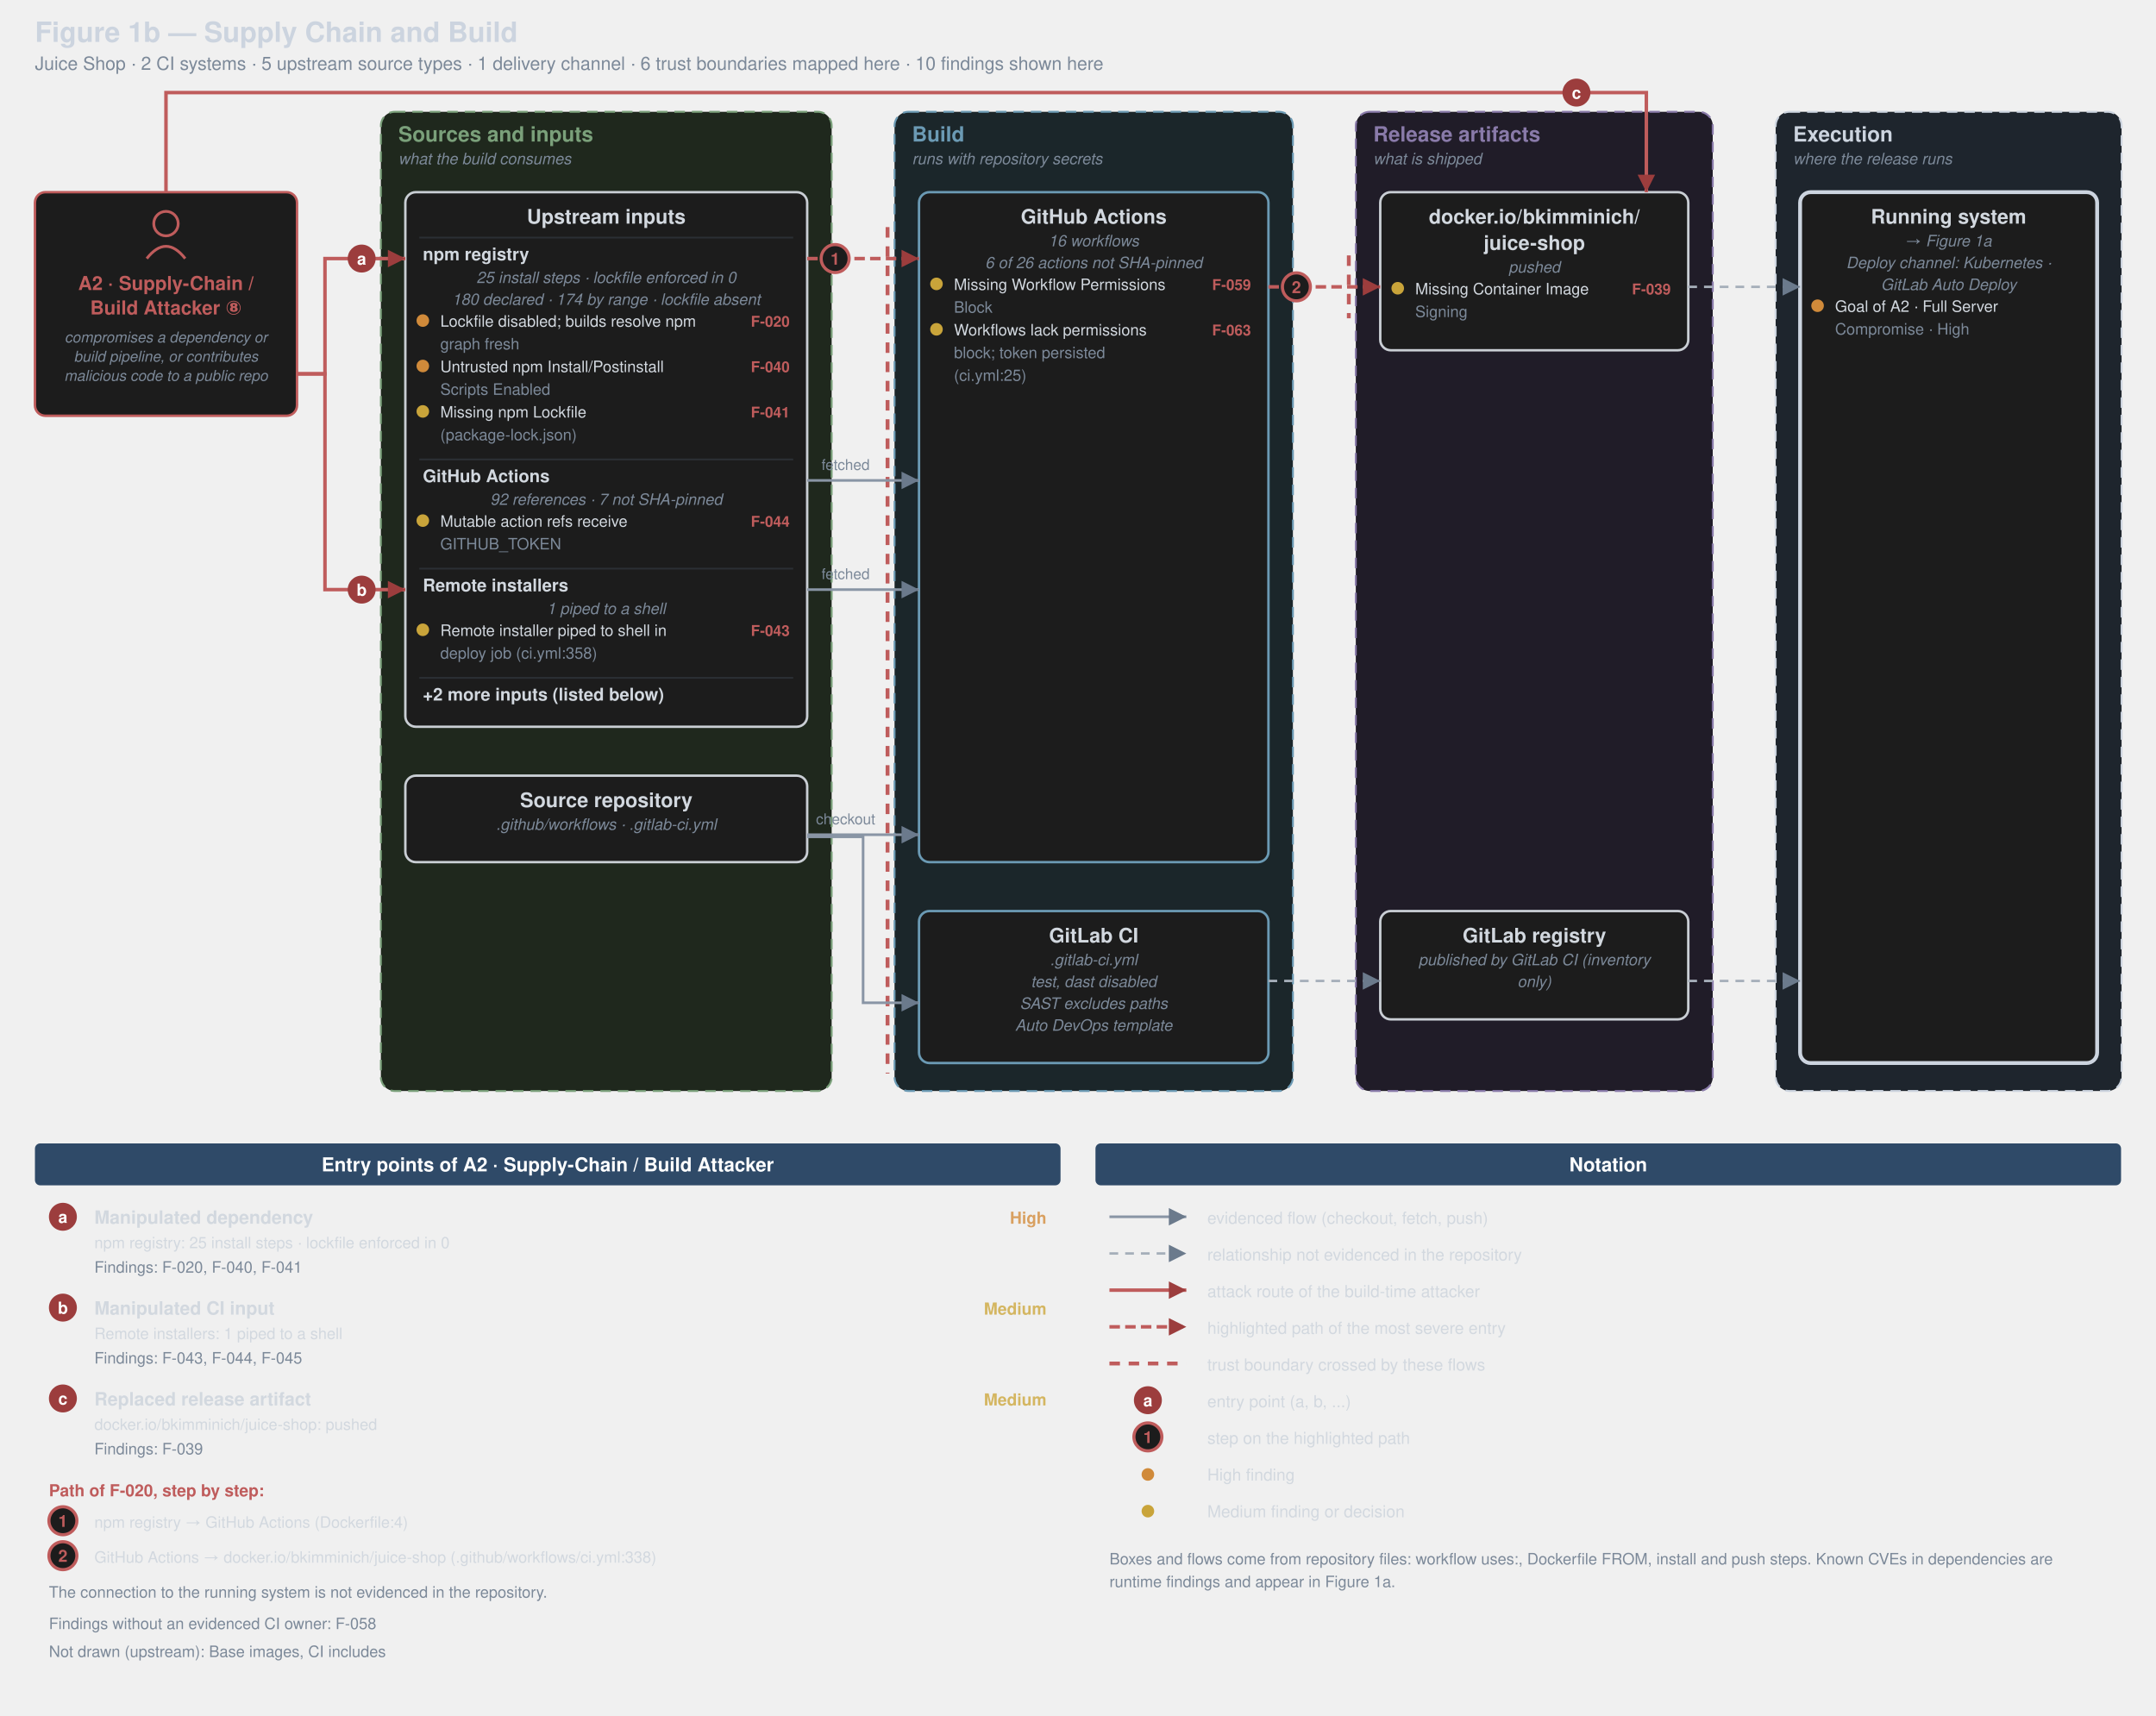
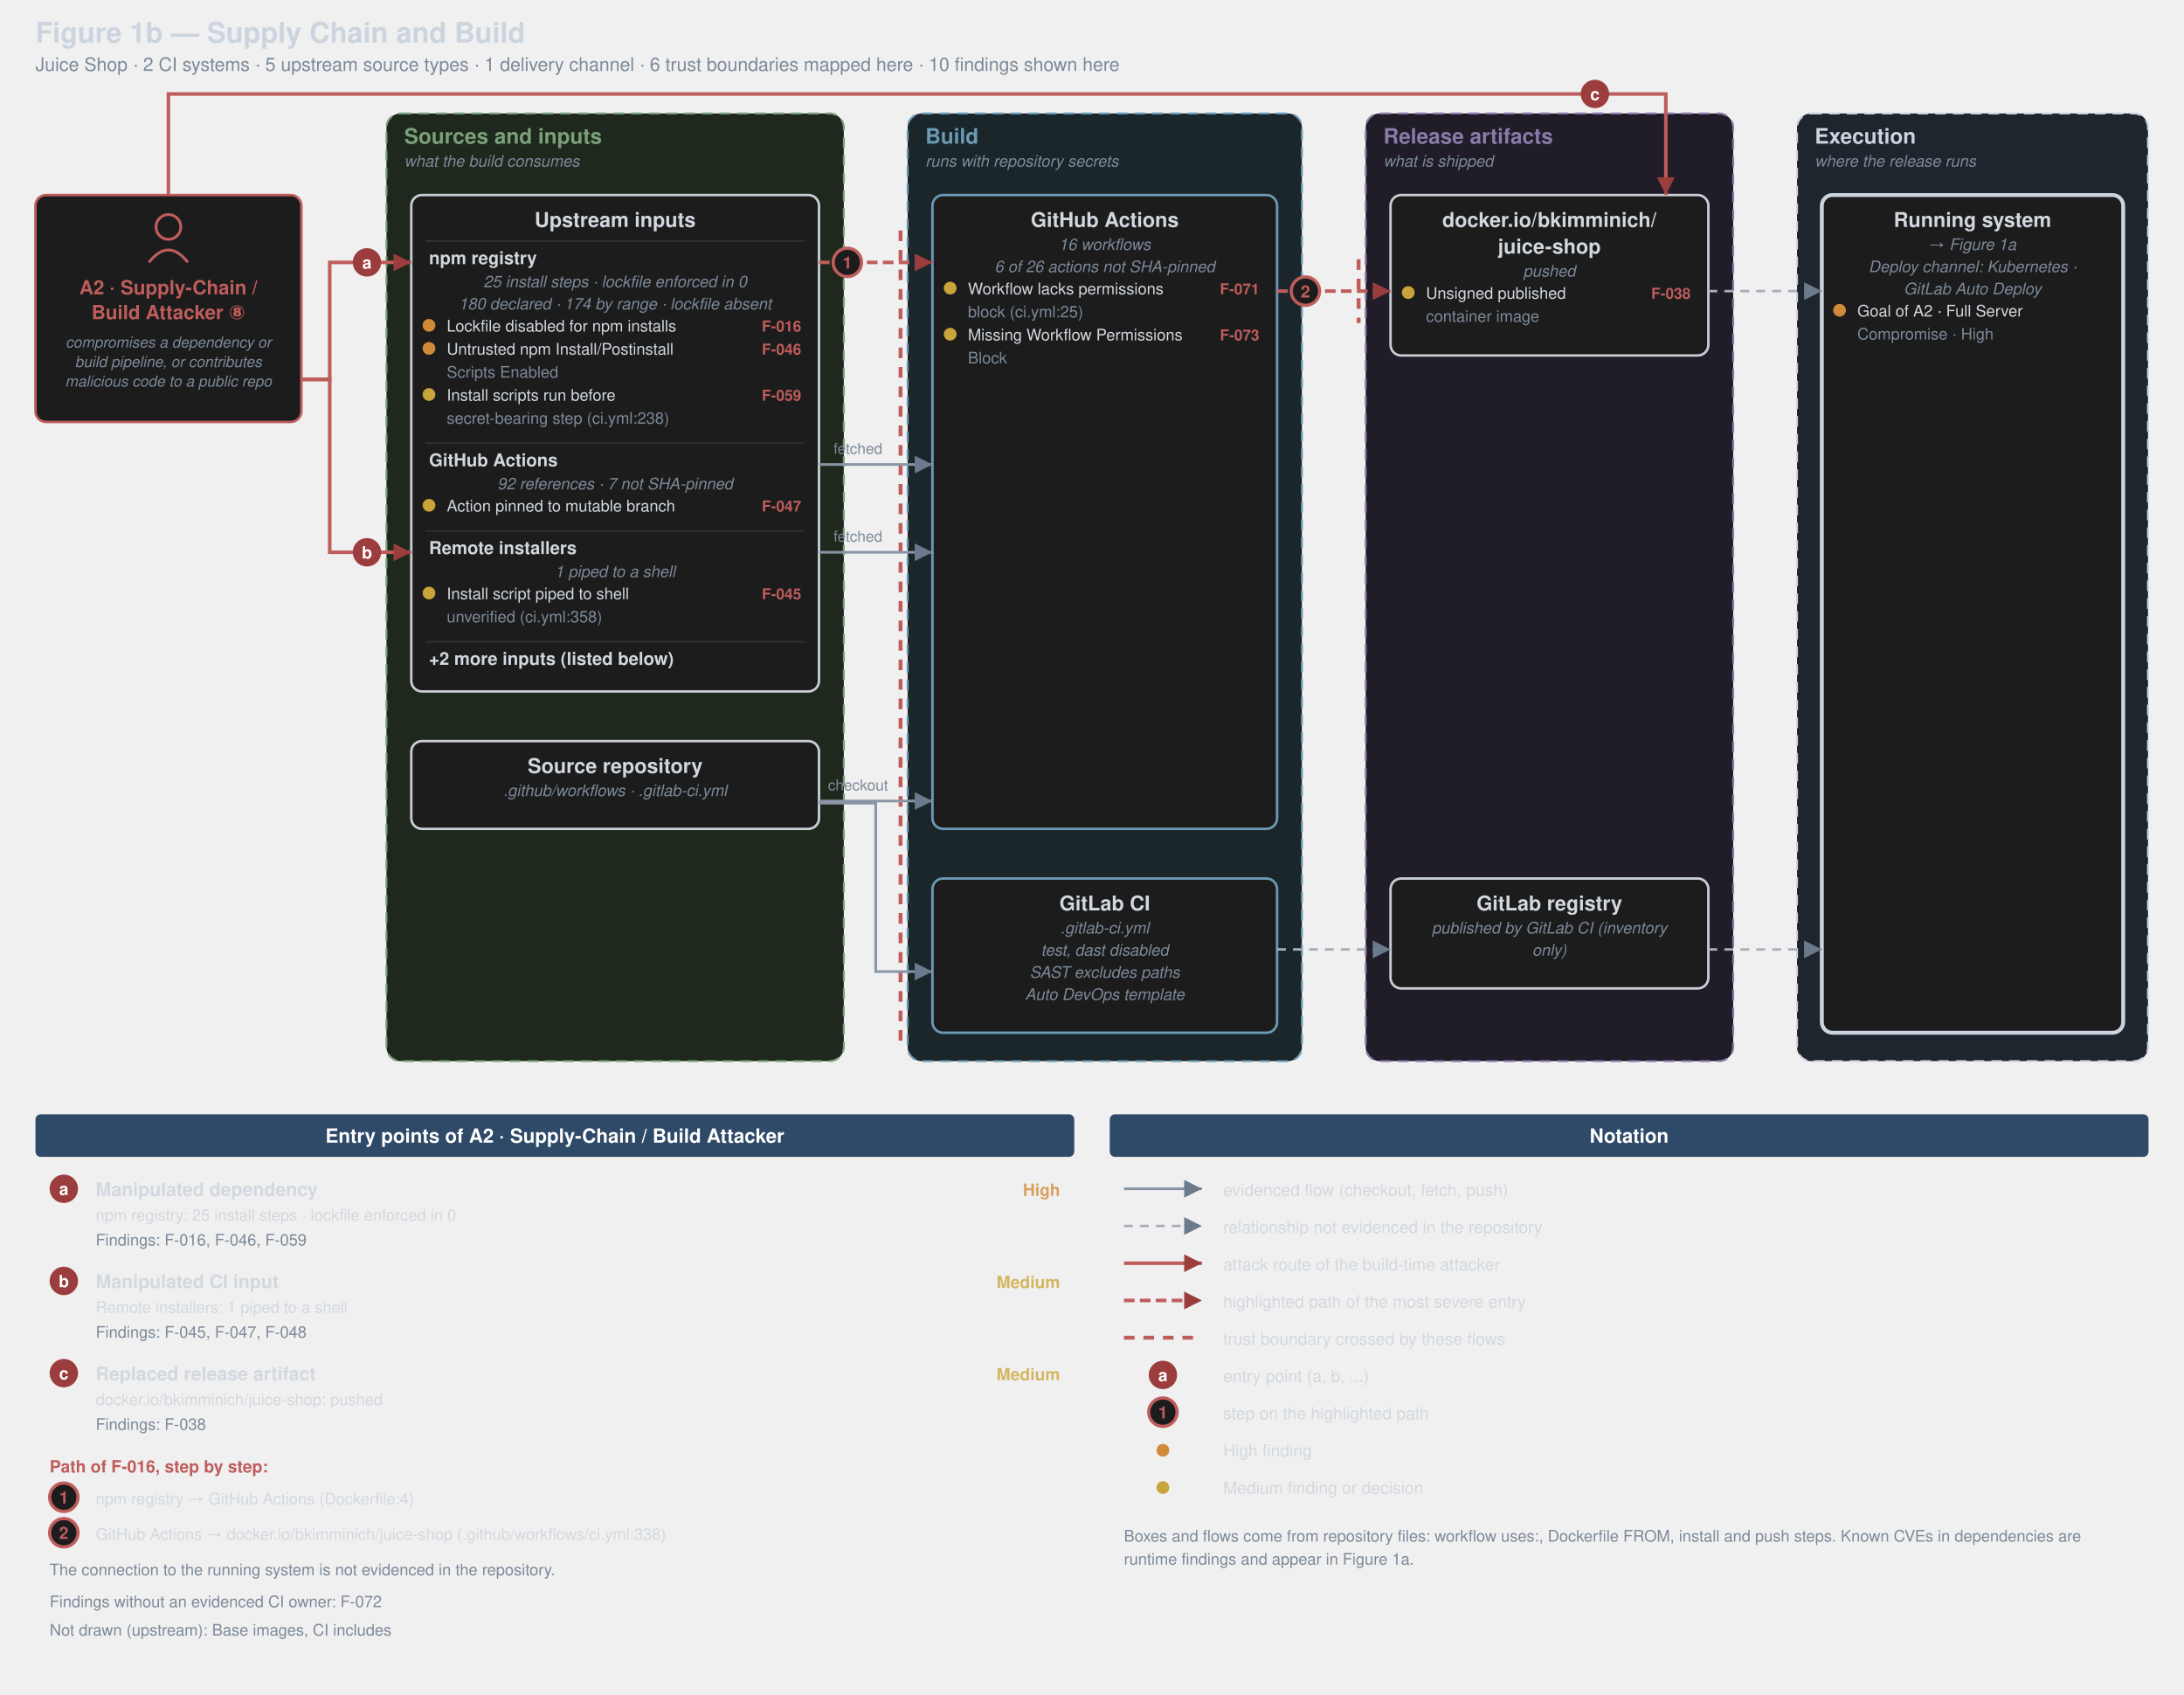
- <svg xmlns="http://www.w3.org/2000/svg" width="1234" height="982" viewBox="0 0 1234 982" font-family="Helvetica, Arial, sans-serif">
+ <svg xmlns="http://www.w3.org/2000/svg" width="1232" height="956" viewBox="0 0 1232 956" font-family="Helvetica, Arial, sans-serif">
  <defs>
    <marker id="m-flow" viewBox="0 0 10 10" refX="10" refY="5" markerWidth="10" markerHeight="10" markerUnits="userSpaceOnUse" orient="auto">
      <path d="M0 0 L10 5 L0 10 z" fill="#6b7a8c" />
    </marker>
    <marker id="m-attack" viewBox="0 0 10 10" refX="10" refY="5" markerWidth="10" markerHeight="10" markerUnits="userSpaceOnUse" orient="auto">
      <path d="M0 0 L10 5 L0 10 z" fill="#9c3d3d" />
    </marker>
  </defs>
  <text x="20.0" y="24.0" font-size="16" font-weight="bold" fill="#ccd4df" text-anchor="start">Figure 1b — Supply Chain and Build</text>
  <text x="20.0" y="40.0" font-size="10.5" font-weight="normal" fill="#7c8999" text-anchor="start">Juice Shop · 2 CI systems · 5 upstream source types · 1 delivery channel · 6 trust boundaries mapped here · 10 findings shown here</text>
-   <rect x="218.0" y="64.0" width="258.0" height="560.5" rx="8" fill="#1f281d" stroke="#7aa07a" stroke-width="1.1" stroke-dasharray="6 4" />
+   <rect x="218.0" y="64.0" width="258.0" height="534.5" rx="8" fill="#1f281d" stroke="#7aa07a" stroke-width="1.1" stroke-dasharray="6 4" />
  <text x="228.0" y="81.0" font-size="12" font-weight="bold" fill="#7aa07a" text-anchor="start">Sources and inputs</text>
  <text x="228.0" y="94.0" font-size="9" font-weight="normal" fill="#7c8999" text-anchor="start" font-style="italic">what the build consumes</text>
-   <rect x="512.0" y="64.0" width="228.0" height="560.5" rx="8" fill="#1b262a" stroke="#6b9ab4" stroke-width="1.1" stroke-dasharray="6 4" />
+   <rect x="512.0" y="64.0" width="222.4" height="534.5" rx="8" fill="#1b262a" stroke="#6b9ab4" stroke-width="1.1" stroke-dasharray="6 4" />
  <text x="522.0" y="81.0" font-size="12" font-weight="bold" fill="#6b9ab4" text-anchor="start">Build</text>
  <text x="522.0" y="94.0" font-size="9" font-weight="normal" fill="#7c8999" text-anchor="start" font-style="italic">runs with repository secrets</text>
-   <rect x="776.0" y="64.0" width="204.3" height="560.5" rx="8" fill="#201c28" stroke="#897aa9" stroke-width="1.1" stroke-dasharray="6 4" />
-   <text x="786.0" y="81.0" font-size="12" font-weight="bold" fill="#897aa9" text-anchor="start">Release artifacts</text>
-   <text x="786.0" y="94.0" font-size="9" font-weight="normal" fill="#7c8999" text-anchor="start" font-style="italic">what is shipped</text>
-   <rect x="1016.3" y="64.0" width="198.0" height="560.5" rx="8" fill="#1e252d" stroke="#ccd4df" stroke-width="1.1" stroke-dasharray="6 4" />
-   <text x="1026.3" y="81.0" font-size="12" font-weight="bold" fill="#ccd4df" text-anchor="start">Execution</text>
-   <text x="1026.3" y="94.0" font-size="9" font-weight="normal" fill="#7c8999" text-anchor="start" font-style="italic">where the release runs</text>
+   <rect x="770.4" y="64.0" width="207.3" height="534.5" rx="8" fill="#201c28" stroke="#897aa9" stroke-width="1.1" stroke-dasharray="6 4" />
+   <text x="780.4" y="81.0" font-size="12" font-weight="bold" fill="#897aa9" text-anchor="start">Release artifacts</text>
+   <text x="780.4" y="94.0" font-size="9" font-weight="normal" fill="#7c8999" text-anchor="start" font-style="italic">what is shipped</text>
+   <rect x="1013.7" y="64.0" width="198.0" height="534.5" rx="8" fill="#1e252d" stroke="#ccd4df" stroke-width="1.1" stroke-dasharray="6 4" />
+   <text x="1023.7" y="81.0" font-size="12" font-weight="bold" fill="#ccd4df" text-anchor="start">Execution</text>
+   <text x="1023.7" y="94.0" font-size="9" font-weight="normal" fill="#7c8999" text-anchor="start" font-style="italic">where the release runs</text>
  <g>
-     <path d="M 508.0 130.0 V 614.5" fill="none" stroke="#bf5c5c" stroke-width="2.2" stroke-dasharray="6 5" />
+     <path d="M 508.0 130.0 V 588.5" fill="none" stroke="#bf5c5c" stroke-width="2.2" stroke-dasharray="6 5" />
  </g>
  <g>
-     <path d="M 772.0 146.2 V 182.2" fill="none" stroke="#bf5c5c" stroke-width="2.2" stroke-dasharray="6 5" />
+     <path d="M 766.4 146.2 V 182.2" fill="none" stroke="#bf5c5c" stroke-width="2.2" stroke-dasharray="6 5" />
  </g>
-   <rect x="232.0" y="110.0" width="230.0" height="306.0" rx="6" fill="#1c1c1c" stroke="#c9ced4" stroke-width="1.4" />
+   <rect x="232.0" y="110.0" width="230.0" height="280.0" rx="6" fill="#1c1c1c" stroke="#c9ced4" stroke-width="1.4" />
  <text x="347.0" y="128.0" font-size="11.5" font-weight="bold" fill="#d2d8df" text-anchor="middle">Upstream inputs</text>
  <line x1="240.0" y1="136.0" x2="454.0" y2="136.0" stroke="#2b2f34" />
  <text x="242.0" y="149.0" font-size="10" font-weight="bold" fill="#d2d8df" text-anchor="start">npm registry</text>
  <text x="347.0" y="162.0" font-size="9" font-weight="normal" fill="#7c8999" text-anchor="middle" font-style="italic">25 install steps · lockfile enforced in 0</text>
  <text x="347.0" y="174.5" font-size="9" font-weight="normal" fill="#7c8999" text-anchor="middle" font-style="italic">180 declared · 174 by range · lockfile absent</text>
  <circle cx="242.0" cy="183.5" r="3.6" fill="#d08a3a" />
-   <text x="252.0" y="187.0" font-size="9" font-weight="normal" fill="#d2d8df" text-anchor="start">Lockfile disabled; builds resolve npm</text>
-   <text x="452.0" y="187.0" font-size="8.5" font-weight="bold" fill="#bf5c5c" text-anchor="end">F-020</text>
-   <text x="252.0" y="200.0" font-size="9" font-weight="normal" fill="#7c8999" text-anchor="start">graph fresh</text>
-   <circle cx="242.0" cy="209.5" r="3.6" fill="#d08a3a" />
-   <text x="252.0" y="213.0" font-size="9" font-weight="normal" fill="#d2d8df" text-anchor="start">Untrusted npm Install/Postinstall</text>
-   <text x="452.0" y="213.0" font-size="8.5" font-weight="bold" fill="#bf5c5c" text-anchor="end">F-040</text>
-   <text x="252.0" y="226.0" font-size="9" font-weight="normal" fill="#7c8999" text-anchor="start">Scripts Enabled</text>
-   <circle cx="242.0" cy="235.5" r="3.6" fill="#c9a43a" />
-   <text x="252.0" y="239.0" font-size="9" font-weight="normal" fill="#d2d8df" text-anchor="start">Missing npm Lockfile</text>
-   <text x="452.0" y="239.0" font-size="8.5" font-weight="bold" fill="#bf5c5c" text-anchor="end">F-041</text>
-   <text x="252.0" y="252.0" font-size="9" font-weight="normal" fill="#7c8999" text-anchor="start">(package-lock.json)</text>
-   <line x1="240.0" y1="263.0" x2="454.0" y2="263.0" stroke="#2b2f34" />
-   <text x="242.0" y="276.0" font-size="10" font-weight="bold" fill="#d2d8df" text-anchor="start">GitHub Actions</text>
-   <text x="347.0" y="289.0" font-size="9" font-weight="normal" fill="#7c8999" text-anchor="middle" font-style="italic">92 references · 7 not SHA-pinned</text>
-   <circle cx="242.0" cy="298.0" r="3.6" fill="#c9a43a" />
-   <text x="252.0" y="301.5" font-size="9" font-weight="normal" fill="#d2d8df" text-anchor="start">Mutable action refs receive</text>
-   <text x="452.0" y="301.5" font-size="8.5" font-weight="bold" fill="#bf5c5c" text-anchor="end">F-044</text>
-   <text x="252.0" y="314.5" font-size="9" font-weight="normal" fill="#7c8999" text-anchor="start">GITHUB_TOKEN</text>
-   <line x1="240.0" y1="325.5" x2="454.0" y2="325.5" stroke="#2b2f34" />
-   <text x="242.0" y="338.5" font-size="10" font-weight="bold" fill="#d2d8df" text-anchor="start">Remote installers</text>
-   <text x="347.0" y="351.5" font-size="9" font-weight="normal" fill="#7c8999" text-anchor="middle" font-style="italic">1 piped to a shell</text>
-   <circle cx="242.0" cy="360.5" r="3.6" fill="#c9a43a" />
-   <text x="252.0" y="364.0" font-size="9" font-weight="normal" fill="#d2d8df" text-anchor="start">Remote installer piped to shell in</text>
-   <text x="452.0" y="364.0" font-size="8.5" font-weight="bold" fill="#bf5c5c" text-anchor="end">F-043</text>
-   <text x="252.0" y="377.0" font-size="9" font-weight="normal" fill="#7c8999" text-anchor="start">deploy job (ci.yml:358)</text>
-   <line x1="240.0" y1="388.0" x2="454.0" y2="388.0" stroke="#2b2f34" />
-   <text x="242.0" y="401.0" font-size="10" font-weight="bold" fill="#d2d8df" text-anchor="start">+2 more inputs (listed below)</text>
-   <rect x="232.0" y="444.0" width="230.0" height="49.5" rx="6" fill="#1c1c1c" stroke="#c9ced4" stroke-width="1.4" />
-   <text x="347.0" y="462.0" font-size="11.5" font-weight="bold" fill="#d2d8df" text-anchor="middle">Source repository</text>
-   <text x="347.0" y="475.0" font-size="9" font-weight="normal" fill="#7c8999" text-anchor="middle" font-style="italic">.github/workflows · .gitlab-ci.yml</text>
-   <rect x="526.0" y="110.0" width="200.0" height="383.5" rx="6" fill="#1c1c1c" stroke="#6b9ab4" stroke-width="1.4" />
-   <text x="626.0" y="128.0" font-size="11.5" font-weight="bold" fill="#d2d8df" text-anchor="middle">GitHub Actions</text>
-   <text x="626.0" y="141.0" font-size="9" font-weight="normal" fill="#7c8999" text-anchor="middle" font-style="italic">16 workflows</text>
-   <text x="626.0" y="153.5" font-size="9" font-weight="normal" fill="#7c8999" text-anchor="middle" font-style="italic">6 of 26 actions not SHA-pinned</text>
+   <text x="252.0" y="187.0" font-size="9" font-weight="normal" fill="#d2d8df" text-anchor="start">Lockfile disabled for npm installs</text>
+   <text x="452.0" y="187.0" font-size="8.5" font-weight="bold" fill="#bf5c5c" text-anchor="end">F-016</text>
+   <circle cx="242.0" cy="196.5" r="3.6" fill="#d08a3a" />
+   <text x="252.0" y="200.0" font-size="9" font-weight="normal" fill="#d2d8df" text-anchor="start">Untrusted npm Install/Postinstall</text>
+   <text x="452.0" y="200.0" font-size="8.5" font-weight="bold" fill="#bf5c5c" text-anchor="end">F-046</text>
+   <text x="252.0" y="213.0" font-size="9" font-weight="normal" fill="#7c8999" text-anchor="start">Scripts Enabled</text>
+   <circle cx="242.0" cy="222.5" r="3.6" fill="#c9a43a" />
+   <text x="252.0" y="226.0" font-size="9" font-weight="normal" fill="#d2d8df" text-anchor="start">Install scripts run before</text>
+   <text x="452.0" y="226.0" font-size="8.5" font-weight="bold" fill="#bf5c5c" text-anchor="end">F-059</text>
+   <text x="252.0" y="239.0" font-size="9" font-weight="normal" fill="#7c8999" text-anchor="start">secret-bearing step (ci.yml:238)</text>
+   <line x1="240.0" y1="250.0" x2="454.0" y2="250.0" stroke="#2b2f34" />
+   <text x="242.0" y="263.0" font-size="10" font-weight="bold" fill="#d2d8df" text-anchor="start">GitHub Actions</text>
+   <text x="347.0" y="276.0" font-size="9" font-weight="normal" fill="#7c8999" text-anchor="middle" font-style="italic">92 references · 7 not SHA-pinned</text>
+   <circle cx="242.0" cy="285.0" r="3.6" fill="#c9a43a" />
+   <text x="252.0" y="288.5" font-size="9" font-weight="normal" fill="#d2d8df" text-anchor="start">Action pinned to mutable branch</text>
+   <text x="452.0" y="288.5" font-size="8.5" font-weight="bold" fill="#bf5c5c" text-anchor="end">F-047</text>
+   <line x1="240.0" y1="299.5" x2="454.0" y2="299.5" stroke="#2b2f34" />
+   <text x="242.0" y="312.5" font-size="10" font-weight="bold" fill="#d2d8df" text-anchor="start">Remote installers</text>
+   <text x="347.0" y="325.5" font-size="9" font-weight="normal" fill="#7c8999" text-anchor="middle" font-style="italic">1 piped to a shell</text>
+   <circle cx="242.0" cy="334.5" r="3.6" fill="#c9a43a" />
+   <text x="252.0" y="338.0" font-size="9" font-weight="normal" fill="#d2d8df" text-anchor="start">Install script piped to shell</text>
+   <text x="452.0" y="338.0" font-size="8.5" font-weight="bold" fill="#bf5c5c" text-anchor="end">F-045</text>
+   <text x="252.0" y="351.0" font-size="9" font-weight="normal" fill="#7c8999" text-anchor="start">unverified (ci.yml:358)</text>
+   <line x1="240.0" y1="362.0" x2="454.0" y2="362.0" stroke="#2b2f34" />
+   <text x="242.0" y="375.0" font-size="10" font-weight="bold" fill="#d2d8df" text-anchor="start">+2 more inputs (listed below)</text>
+   <rect x="232.0" y="418.0" width="230.0" height="49.5" rx="6" fill="#1c1c1c" stroke="#c9ced4" stroke-width="1.4" />
+   <text x="347.0" y="436.0" font-size="11.5" font-weight="bold" fill="#d2d8df" text-anchor="middle">Source repository</text>
+   <text x="347.0" y="449.0" font-size="9" font-weight="normal" fill="#7c8999" text-anchor="middle" font-style="italic">.github/workflows · .gitlab-ci.yml</text>
+   <rect x="526.0" y="110.0" width="194.4" height="357.5" rx="6" fill="#1c1c1c" stroke="#6b9ab4" stroke-width="1.4" />
+   <text x="623.2" y="128.0" font-size="11.5" font-weight="bold" fill="#d2d8df" text-anchor="middle">GitHub Actions</text>
+   <text x="623.2" y="141.0" font-size="9" font-weight="normal" fill="#7c8999" text-anchor="middle" font-style="italic">16 workflows</text>
+   <text x="623.2" y="153.5" font-size="9" font-weight="normal" fill="#7c8999" text-anchor="middle" font-style="italic">6 of 26 actions not SHA-pinned</text>
  <circle cx="536.0" cy="162.5" r="3.6" fill="#c9a43a" />
-   <text x="546.0" y="166.0" font-size="9" font-weight="normal" fill="#d2d8df" text-anchor="start">Missing Workflow Permissions</text>
-   <text x="716.0" y="166.0" font-size="8.5" font-weight="bold" fill="#bf5c5c" text-anchor="end">F-059</text>
-   <text x="546.0" y="179.0" font-size="9" font-weight="normal" fill="#7c8999" text-anchor="start">Block</text>
+   <text x="546.0" y="166.0" font-size="9" font-weight="normal" fill="#d2d8df" text-anchor="start">Workflow lacks permissions</text>
+   <text x="710.4" y="166.0" font-size="8.5" font-weight="bold" fill="#bf5c5c" text-anchor="end">F-071</text>
+   <text x="546.0" y="179.0" font-size="9" font-weight="normal" fill="#7c8999" text-anchor="start">block (ci.yml:25)</text>
  <circle cx="536.0" cy="188.5" r="3.6" fill="#c9a43a" />
-   <text x="546.0" y="192.0" font-size="9" font-weight="normal" fill="#d2d8df" text-anchor="start">Workflows lack permissions</text>
-   <text x="716.0" y="192.0" font-size="8.5" font-weight="bold" fill="#bf5c5c" text-anchor="end">F-063</text>
-   <text x="546.0" y="205.0" font-size="9" font-weight="normal" fill="#7c8999" text-anchor="start">block; token persisted</text>
-   <text x="546.0" y="218.0" font-size="9" font-weight="normal" fill="#7c8999" text-anchor="start">(ci.yml:25)</text>
-   <rect x="526.0" y="521.5" width="200.0" height="87.0" rx="6" fill="#1c1c1c" stroke="#6b9ab4" stroke-width="1.4" />
-   <text x="626.0" y="539.5" font-size="11.5" font-weight="bold" fill="#d2d8df" text-anchor="middle">GitLab CI</text>
-   <text x="626.0" y="552.5" font-size="9" font-weight="normal" fill="#7c8999" text-anchor="middle" font-style="italic">.gitlab-ci.yml</text>
-   <text x="626.0" y="565.0" font-size="9" font-weight="normal" fill="#7c8999" text-anchor="middle" font-style="italic">test, dast disabled</text>
-   <text x="626.0" y="577.5" font-size="9" font-weight="normal" fill="#7c8999" text-anchor="middle" font-style="italic">SAST excludes paths</text>
-   <text x="626.0" y="590.0" font-size="9" font-weight="normal" fill="#7c8999" text-anchor="middle" font-style="italic">Auto DevOps template</text>
-   <rect x="790.0" y="110.0" width="176.3" height="90.5" rx="6" fill="#1c1c1c" stroke="#c9ced4" stroke-width="1.4" />
-   <text x="878.2" y="128.0" font-size="11.5" font-weight="bold" fill="#d2d8df" text-anchor="middle">docker.io/bkimminich/</text>
-   <text x="878.2" y="143.0" font-size="11.5" font-weight="bold" fill="#d2d8df" text-anchor="middle">juice-shop</text>
-   <text x="878.2" y="156.0" font-size="9" font-weight="normal" fill="#7c8999" text-anchor="middle" font-style="italic">pushed</text>
-   <circle cx="800.0" cy="165.0" r="3.6" fill="#c9a43a" />
-   <text x="810.0" y="168.5" font-size="9" font-weight="normal" fill="#d2d8df" text-anchor="start">Missing Container Image</text>
-   <text x="956.3" y="168.5" font-size="8.5" font-weight="bold" fill="#bf5c5c" text-anchor="end">F-039</text>
-   <text x="810.0" y="181.5" font-size="9" font-weight="normal" fill="#7c8999" text-anchor="start">Signing</text>
-   <rect x="790.0" y="521.5" width="176.3" height="62.0" rx="6" fill="#1c1c1c" stroke="#c9ced4" stroke-width="1.4" />
-   <text x="878.2" y="539.5" font-size="11.5" font-weight="bold" fill="#d2d8df" text-anchor="middle">GitLab registry</text>
-   <text x="878.2" y="552.5" font-size="9" font-weight="normal" fill="#7c8999" text-anchor="middle" font-style="italic">published by GitLab CI (inventory</text>
-   <text x="878.2" y="565.0" font-size="9" font-weight="normal" fill="#7c8999" text-anchor="middle" font-style="italic">only)</text>
-   <rect x="1030.3" y="110.0" width="170.0" height="498.5" rx="6" fill="#1c1c1c" stroke="#ccd4df" stroke-width="2.2" />
-   <text x="1115.3" y="128.0" font-size="11.5" font-weight="bold" fill="#d2d8df" text-anchor="middle">Running system</text>
-   <text x="1115.3" y="141.0" font-size="9" font-weight="normal" fill="#7c8999" text-anchor="middle" font-style="italic">→ Figure 1a</text>
-   <text x="1115.3" y="153.5" font-size="9" font-weight="normal" fill="#7c8999" text-anchor="middle" font-style="italic">Deploy channel: Kubernetes ·</text>
-   <text x="1115.3" y="166.0" font-size="9" font-weight="normal" fill="#7c8999" text-anchor="middle" font-style="italic">GitLab Auto Deploy</text>
-   <circle cx="1040.3" cy="175.0" r="3.6" fill="#d08a3a" />
-   <text x="1050.3" y="178.5" font-size="9" font-weight="normal" fill="#d2d8df" text-anchor="start">Goal of A2 · Full Server</text>
-   <text x="1050.3" y="191.5" font-size="9" font-weight="normal" fill="#7c8999" text-anchor="start">Compromise · High</text>
+   <text x="546.0" y="192.0" font-size="9" font-weight="normal" fill="#d2d8df" text-anchor="start">Missing Workflow Permissions</text>
+   <text x="710.4" y="192.0" font-size="8.5" font-weight="bold" fill="#bf5c5c" text-anchor="end">F-073</text>
+   <text x="546.0" y="205.0" font-size="9" font-weight="normal" fill="#7c8999" text-anchor="start">Block</text>
+   <rect x="526.0" y="495.5" width="194.4" height="87.0" rx="6" fill="#1c1c1c" stroke="#6b9ab4" stroke-width="1.4" />
+   <text x="623.2" y="513.5" font-size="11.5" font-weight="bold" fill="#d2d8df" text-anchor="middle">GitLab CI</text>
+   <text x="623.2" y="526.5" font-size="9" font-weight="normal" fill="#7c8999" text-anchor="middle" font-style="italic">.gitlab-ci.yml</text>
+   <text x="623.2" y="539.0" font-size="9" font-weight="normal" fill="#7c8999" text-anchor="middle" font-style="italic">test, dast disabled</text>
+   <text x="623.2" y="551.5" font-size="9" font-weight="normal" fill="#7c8999" text-anchor="middle" font-style="italic">SAST excludes paths</text>
+   <text x="623.2" y="564.0" font-size="9" font-weight="normal" fill="#7c8999" text-anchor="middle" font-style="italic">Auto DevOps template</text>
+   <rect x="784.4" y="110.0" width="179.3" height="90.5" rx="6" fill="#1c1c1c" stroke="#c9ced4" stroke-width="1.4" />
+   <text x="874.0" y="128.0" font-size="11.5" font-weight="bold" fill="#d2d8df" text-anchor="middle">docker.io/bkimminich/</text>
+   <text x="874.0" y="143.0" font-size="11.5" font-weight="bold" fill="#d2d8df" text-anchor="middle">juice-shop</text>
+   <text x="874.0" y="156.0" font-size="9" font-weight="normal" fill="#7c8999" text-anchor="middle" font-style="italic">pushed</text>
+   <circle cx="794.4" cy="165.0" r="3.6" fill="#c9a43a" />
+   <text x="804.4" y="168.5" font-size="9" font-weight="normal" fill="#d2d8df" text-anchor="start">Unsigned published</text>
+   <text x="953.7" y="168.5" font-size="8.5" font-weight="bold" fill="#bf5c5c" text-anchor="end">F-038</text>
+   <text x="804.4" y="181.5" font-size="9" font-weight="normal" fill="#7c8999" text-anchor="start">container image</text>
+   <rect x="784.4" y="495.5" width="179.3" height="62.0" rx="6" fill="#1c1c1c" stroke="#c9ced4" stroke-width="1.4" />
+   <text x="874.0" y="513.5" font-size="11.5" font-weight="bold" fill="#d2d8df" text-anchor="middle">GitLab registry</text>
+   <text x="874.0" y="526.5" font-size="9" font-weight="normal" fill="#7c8999" text-anchor="middle" font-style="italic">published by GitLab CI (inventory</text>
+   <text x="874.0" y="539.0" font-size="9" font-weight="normal" fill="#7c8999" text-anchor="middle" font-style="italic">only)</text>
+   <rect x="1027.7" y="110.0" width="170.0" height="472.5" rx="6" fill="#1c1c1c" stroke="#ccd4df" stroke-width="2.2" />
+   <text x="1112.7" y="128.0" font-size="11.5" font-weight="bold" fill="#d2d8df" text-anchor="middle">Running system</text>
+   <text x="1112.7" y="141.0" font-size="9" font-weight="normal" fill="#7c8999" text-anchor="middle" font-style="italic">→ Figure 1a</text>
+   <text x="1112.7" y="153.5" font-size="9" font-weight="normal" fill="#7c8999" text-anchor="middle" font-style="italic">Deploy channel: Kubernetes ·</text>
+   <text x="1112.7" y="166.0" font-size="9" font-weight="normal" fill="#7c8999" text-anchor="middle" font-style="italic">GitLab Auto Deploy</text>
+   <circle cx="1037.7" cy="175.0" r="3.6" fill="#d08a3a" />
+   <text x="1047.7" y="178.5" font-size="9" font-weight="normal" fill="#d2d8df" text-anchor="start">Goal of A2 · Full Server</text>
+   <text x="1047.7" y="191.5" font-size="9" font-weight="normal" fill="#7c8999" text-anchor="start">Compromise · High</text>
  <rect x="20.0" y="110.0" width="150.0" height="128.0" rx="6" fill="#1c1c1c" stroke="#bf5c5c" stroke-width="1.4" />
  <circle cx="95.0" cy="128.0" r="7" fill="none" stroke="#bf5c5c" stroke-width="1.6" />
  <path d="M84.0 148.0 q11 -14 22 0" fill="none" stroke="#bf5c5c" stroke-width="1.6" />
  <text x="95.0" y="166.0" font-size="11" font-weight="bold" fill="#bf5c5c" text-anchor="middle">A2 · Supply-Chain /</text>
  <text x="95.0" y="180.0" font-size="11" font-weight="bold" fill="#bf5c5c" text-anchor="middle">Build Attacker ⑧</text>
  <text x="95.0" y="196.0" font-size="8.5" font-weight="normal" fill="#7c8999" text-anchor="middle" font-style="italic">compromises a dependency or</text>
  <text x="95.0" y="207.0" font-size="8.5" font-weight="normal" fill="#7c8999" text-anchor="middle" font-style="italic">build pipeline, or contributes</text>
  <text x="95.0" y="218.0" font-size="8.5" font-weight="normal" fill="#7c8999" text-anchor="middle" font-style="italic">malicious code to a public repo</text>
  <path d="M462.0 148.0 L526.0 148.0" fill="none" stroke="#bf5c5c" stroke-width="2" stroke-dasharray="6 3" marker-end="url(#m-attack)" />
  <circle cx="478.0" cy="148.0" r="8" fill="#1c1c1c" stroke="#bf5c5c" stroke-width="1.8" />
  <text x="478.0" y="151.5" font-size="9.5" font-weight="bold" fill="#bf5c5c" text-anchor="middle">1</text>
-   <path d="M462.0 275.0 L526.0 275.0" fill="none" stroke="#8995a5" stroke-width="1.5" marker-end="url(#m-flow)" />
-   <text x="484.0" y="269.0" font-size="8.5" font-weight="normal" fill="#7c8999" text-anchor="middle">fetched</text>
-   <path d="M462.0 337.5 L526.0 337.5" fill="none" stroke="#8995a5" stroke-width="1.5" marker-end="url(#m-flow)" />
-   <text x="484.0" y="331.5" font-size="8.5" font-weight="normal" fill="#7c8999" text-anchor="middle">fetched</text>
-   <path d="M462.0 477.8 L526.0 477.8" fill="none" stroke="#8995a5" stroke-width="1.5" marker-end="url(#m-flow)" />
-   <text x="484.0" y="471.8" font-size="8.5" font-weight="normal" fill="#7c8999" text-anchor="middle">checkout</text>
-   <path d="M462.0 479.0 L494.0 479.0 L494.0 574.0 L526.0 574.0" fill="none" stroke="#8995a5" stroke-width="1.5" marker-end="url(#m-flow)" />
-   <path d="M726.0 164.2 L790.0 164.2" fill="none" stroke="#bf5c5c" stroke-width="2" stroke-dasharray="6 3" marker-end="url(#m-attack)" />
-   <circle cx="742.0" cy="164.2" r="8" fill="#1c1c1c" stroke="#bf5c5c" stroke-width="1.8" />
-   <text x="742.0" y="167.8" font-size="9.5" font-weight="bold" fill="#bf5c5c" text-anchor="middle">2</text>
-   <path d="M966.3 164.2 L1030.3 164.2" fill="none" stroke="#a6afba" stroke-width="1.4" stroke-dasharray="5 4" marker-end="url(#m-flow)" />
-   <path d="M726.0 561.5 L790.0 561.5" fill="none" stroke="#a6afba" stroke-width="1.4" stroke-dasharray="5 4" marker-end="url(#m-flow)" />
-   <path d="M966.3 561.5 L1030.3 561.5" fill="none" stroke="#a6afba" stroke-width="1.4" stroke-dasharray="5 4" marker-end="url(#m-flow)" />
+   <path d="M462.0 262.0 L526.0 262.0" fill="none" stroke="#8995a5" stroke-width="1.5" marker-end="url(#m-flow)" />
+   <text x="484.0" y="256.0" font-size="8.5" font-weight="normal" fill="#7c8999" text-anchor="middle">fetched</text>
+   <path d="M462.0 311.5 L526.0 311.5" fill="none" stroke="#8995a5" stroke-width="1.5" marker-end="url(#m-flow)" />
+   <text x="484.0" y="305.5" font-size="8.5" font-weight="normal" fill="#7c8999" text-anchor="middle">fetched</text>
+   <path d="M462.0 451.8 L526.0 451.8" fill="none" stroke="#8995a5" stroke-width="1.5" marker-end="url(#m-flow)" />
+   <text x="484.0" y="445.8" font-size="8.5" font-weight="normal" fill="#7c8999" text-anchor="middle">checkout</text>
+   <path d="M462.0 453.0 L494.0 453.0 L494.0 548.0 L526.0 548.0" fill="none" stroke="#8995a5" stroke-width="1.5" marker-end="url(#m-flow)" />
+   <path d="M720.4 164.2 L784.4 164.2" fill="none" stroke="#bf5c5c" stroke-width="2" stroke-dasharray="6 3" marker-end="url(#m-attack)" />
+   <circle cx="736.4" cy="164.2" r="8" fill="#1c1c1c" stroke="#bf5c5c" stroke-width="1.8" />
+   <text x="736.4" y="167.8" font-size="9.5" font-weight="bold" fill="#bf5c5c" text-anchor="middle">2</text>
+   <path d="M963.7 164.2 L1027.7 164.2" fill="none" stroke="#a6afba" stroke-width="1.4" stroke-dasharray="5 4" marker-end="url(#m-flow)" />
+   <path d="M720.4 535.5 L784.4 535.5" fill="none" stroke="#a6afba" stroke-width="1.4" stroke-dasharray="5 4" marker-end="url(#m-flow)" />
+   <path d="M963.7 535.5 L1027.7 535.5" fill="none" stroke="#a6afba" stroke-width="1.4" stroke-dasharray="5 4" marker-end="url(#m-flow)" />
  <path d="M170.0 214.0 L186.0 214.0 L186.0 148.0 L232.0 148.0" fill="none" stroke="#bf5c5c" stroke-width="2" marker-end="url(#m-attack)" />
  <circle cx="207.0" cy="148.0" r="8" fill="#9c3d3d" />
  <text x="207.0" y="151.5" font-size="9.5" font-weight="bold" fill="#ffffff" text-anchor="middle">a</text>
-   <path d="M170.0 214.0 L186.0 214.0 L186.0 337.5 L232.0 337.5" fill="none" stroke="#bf5c5c" stroke-width="2" marker-end="url(#m-attack)" />
-   <circle cx="207.0" cy="337.5" r="8" fill="#9c3d3d" />
-   <text x="207.0" y="341.0" font-size="9.5" font-weight="bold" fill="#ffffff" text-anchor="middle">b</text>
-   <path d="M95.0 110.0 L95.0 53.0 L942.3 53.0 L942.3 110.0" fill="none" stroke="#bf5c5c" stroke-width="2" marker-end="url(#m-attack)" />
-   <circle cx="902.3" cy="53.0" r="8" fill="#9c3d3d" />
-   <text x="902.3" y="56.5" font-size="9.5" font-weight="bold" fill="#ffffff" text-anchor="middle">c</text>
-   <g transform="translate(0,654.5)">
-     <rect x="20.0" y="0.0" width="587.0" height="24.0" rx="3" fill="#2f4a68" stroke="#c4ceda" stroke-width="0" />
-     <text x="313.5" y="16.0" font-size="11" font-weight="bold" fill="#ffffff" text-anchor="middle">Entry points of A2 · Supply-Chain / Build Attacker</text>
+   <path d="M170.0 214.0 L186.0 214.0 L186.0 311.5 L232.0 311.5" fill="none" stroke="#bf5c5c" stroke-width="2" marker-end="url(#m-attack)" />
+   <circle cx="207.0" cy="311.5" r="8" fill="#9c3d3d" />
+   <text x="207.0" y="315.0" font-size="9.5" font-weight="bold" fill="#ffffff" text-anchor="middle">b</text>
+   <path d="M95.0 110.0 L95.0 53.0 L939.7 53.0 L939.7 110.0" fill="none" stroke="#bf5c5c" stroke-width="2" marker-end="url(#m-attack)" />
+   <circle cx="899.7" cy="53.0" r="8" fill="#9c3d3d" />
+   <text x="899.7" y="56.5" font-size="9.5" font-weight="bold" fill="#ffffff" text-anchor="middle">c</text>
+   <g transform="translate(0,628.5)">
+     <rect x="20.0" y="0.0" width="586.0" height="24.0" rx="3" fill="#2f4a68" stroke="#c4ceda" stroke-width="0" />
+     <text x="313.0" y="16.0" font-size="11" font-weight="bold" fill="#ffffff" text-anchor="middle">Entry points of A2 · Supply-Chain / Build Attacker</text>
    <circle cx="36.0" cy="42.0" r="8" fill="#9c3d3d" />
    <text x="36.0" y="45.5" font-size="9.5" font-weight="bold" fill="#ffffff" text-anchor="middle">a</text>
    <text x="54.0" y="46.0" font-size="10.5" font-weight="bold" fill="#d2d8df" text-anchor="start">Manipulated dependency</text>
-     <text x="599.0" y="46.0" font-size="9.5" font-weight="bold" fill="#d9a060" text-anchor="end">High</text>
+     <text x="598.0" y="46.0" font-size="9.5" font-weight="bold" fill="#d9a060" text-anchor="end">High</text>
    <text x="54.0" y="60.0" font-size="9" font-weight="normal" fill="#d2d8df" text-anchor="start">npm registry: 25 install steps · lockfile enforced in 0</text>
-     <text x="54.0" y="74.0" font-size="9" font-weight="normal" fill="#7c8999" text-anchor="start">Findings: F-020, F-040, F-041</text>
+     <text x="54.0" y="74.0" font-size="9" font-weight="normal" fill="#7c8999" text-anchor="start">Findings: F-016, F-046, F-059</text>
    <circle cx="36.0" cy="94.0" r="8" fill="#9c3d3d" />
    <text x="36.0" y="97.5" font-size="9.5" font-weight="bold" fill="#ffffff" text-anchor="middle">b</text>
    <text x="54.0" y="98.0" font-size="10.5" font-weight="bold" fill="#d2d8df" text-anchor="start">Manipulated CI input</text>
-     <text x="599.0" y="98.0" font-size="9.5" font-weight="bold" fill="#d4b661" text-anchor="end">Medium</text>
+     <text x="598.0" y="98.0" font-size="9.5" font-weight="bold" fill="#d4b661" text-anchor="end">Medium</text>
    <text x="54.0" y="112.0" font-size="9" font-weight="normal" fill="#d2d8df" text-anchor="start">Remote installers: 1 piped to a shell</text>
-     <text x="54.0" y="126.0" font-size="9" font-weight="normal" fill="#7c8999" text-anchor="start">Findings: F-043, F-044, F-045</text>
+     <text x="54.0" y="126.0" font-size="9" font-weight="normal" fill="#7c8999" text-anchor="start">Findings: F-045, F-047, F-048</text>
    <circle cx="36.0" cy="146.0" r="8" fill="#9c3d3d" />
    <text x="36.0" y="149.5" font-size="9.5" font-weight="bold" fill="#ffffff" text-anchor="middle">c</text>
    <text x="54.0" y="150.0" font-size="10.5" font-weight="bold" fill="#d2d8df" text-anchor="start">Replaced release artifact</text>
-     <text x="599.0" y="150.0" font-size="9.5" font-weight="bold" fill="#d4b661" text-anchor="end">Medium</text>
+     <text x="598.0" y="150.0" font-size="9.5" font-weight="bold" fill="#d4b661" text-anchor="end">Medium</text>
    <text x="54.0" y="164.0" font-size="9" font-weight="normal" fill="#d2d8df" text-anchor="start">docker.io/bkimminich/juice-shop: pushed</text>
-     <text x="54.0" y="178.0" font-size="9" font-weight="normal" fill="#7c8999" text-anchor="start">Findings: F-039</text>
-     <text x="28.0" y="202.0" font-size="9.5" font-weight="bold" fill="#bf5c5c" text-anchor="start">Path of F-020, step by step:</text>
+     <text x="54.0" y="178.0" font-size="9" font-weight="normal" fill="#7c8999" text-anchor="start">Findings: F-038</text>
+     <text x="28.0" y="202.0" font-size="9.5" font-weight="bold" fill="#bf5c5c" text-anchor="start">Path of F-016, step by step:</text>
    <circle cx="36.0" cy="216.0" r="8" fill="#1c1c1c" stroke="#bf5c5c" stroke-width="1.8" />
    <text x="36.0" y="219.5" font-size="9.5" font-weight="bold" fill="#bf5c5c" text-anchor="middle">1</text>
    <text x="54.0" y="220.0" font-size="9" font-weight="normal" fill="#d2d8df" text-anchor="start">npm registry → GitHub Actions (Dockerfile:4)</text>
    <circle cx="36.0" cy="236.0" r="8" fill="#1c1c1c" stroke="#bf5c5c" stroke-width="1.8" />
    <text x="36.0" y="239.5" font-size="9.5" font-weight="bold" fill="#bf5c5c" text-anchor="middle">2</text>
    <text x="54.0" y="240.0" font-size="9" font-weight="normal" fill="#d2d8df" text-anchor="start">GitHub Actions → docker.io/bkimminich/juice-shop (.github/workflows/ci.yml:338)</text>
    <text x="28.0" y="260.0" font-size="9" font-weight="normal" fill="#7c8999" text-anchor="start">The connection to the running system is not evidenced in the repository.</text>
-     <text x="28.0" y="278.0" font-size="9" font-weight="normal" fill="#7c8999" text-anchor="start">Findings without an evidenced CI owner: F-058</text>
+     <text x="28.0" y="278.0" font-size="9" font-weight="normal" fill="#7c8999" text-anchor="start">Findings without an evidenced CI owner: F-072</text>
    <text x="28.0" y="294.0" font-size="9" font-weight="normal" fill="#7c8999" text-anchor="start">Not drawn (upstream): Base images, CI includes</text>
-     <rect x="627.0" y="0.0" width="587.0" height="24.0" rx="3" fill="#2f4a68" stroke="#c4ceda" stroke-width="0" />
-     <text x="920.5" y="16.0" font-size="11" font-weight="bold" fill="#ffffff" text-anchor="middle">Notation</text>
-     <path d="M635.0 42.0 L679.0 42.0" fill="none" stroke="#8995a5" stroke-width="1.5" marker-end="url(#m-flow)" />
-     <text x="691.0" y="46.0" font-size="9.5" font-weight="normal" fill="#d2d8df" text-anchor="start">evidenced flow (checkout, fetch, push)</text>
-     <path d="M635.0 63.0 L679.0 63.0" fill="none" stroke="#a6afba" stroke-width="1.4" stroke-dasharray="5 4" marker-end="url(#m-flow)" />
-     <text x="691.0" y="67.0" font-size="9.5" font-weight="normal" fill="#d2d8df" text-anchor="start">relationship not evidenced in the repository</text>
-     <path d="M635.0 84.0 L679.0 84.0" fill="none" stroke="#bf5c5c" stroke-width="2" marker-end="url(#m-attack)" />
-     <text x="691.0" y="88.0" font-size="9.5" font-weight="normal" fill="#d2d8df" text-anchor="start">attack route of the build-time attacker</text>
-     <path d="M635.0 105.0 L679.0 105.0" fill="none" stroke="#bf5c5c" stroke-width="2" stroke-dasharray="6 3" marker-end="url(#m-attack)" />
-     <text x="691.0" y="109.0" font-size="9.5" font-weight="normal" fill="#d2d8df" text-anchor="start">highlighted path of the most severe entry</text>
-     <path d="M 635.0 126.0 H 679.0" fill="none" stroke="#bf5c5c" stroke-width="2.2" stroke-dasharray="6 5" />
-     <text x="691.0" y="130.0" font-size="9.5" font-weight="normal" fill="#d2d8df" text-anchor="start">trust boundary crossed by these flows</text>
-     <circle cx="657.0" cy="147.0" r="8" fill="#9c3d3d" />
-     <text x="657.0" y="150.5" font-size="9.5" font-weight="bold" fill="#ffffff" text-anchor="middle">a</text>
-     <text x="691.0" y="151.0" font-size="9.5" font-weight="normal" fill="#d2d8df" text-anchor="start">entry point (a, b, ...)</text>
-     <circle cx="657.0" cy="168.0" r="8" fill="#1c1c1c" stroke="#bf5c5c" stroke-width="1.8" />
-     <text x="657.0" y="171.5" font-size="9.5" font-weight="bold" fill="#bf5c5c" text-anchor="middle">1</text>
-     <text x="691.0" y="172.0" font-size="9.5" font-weight="normal" fill="#d2d8df" text-anchor="start">step on the highlighted path</text>
-     <circle cx="657.0" cy="189.5" r="3.6" fill="#d08a3a" />
-     <text x="691.0" y="193.0" font-size="9.5" font-weight="normal" fill="#d2d8df" text-anchor="start">High finding</text>
-     <circle cx="657.0" cy="210.5" r="3.6" fill="#c9a43a" />
-     <text x="691.0" y="214.0" font-size="9.5" font-weight="normal" fill="#d2d8df" text-anchor="start">Medium finding or decision</text>
-     <text x="635.0" y="241.0" font-size="9" font-weight="normal" fill="#7c8999" text-anchor="start">Boxes and flows come from repository files: workflow uses:, Dockerfile FROM, install and push steps. Known CVEs in dependencies are</text>
-     <text x="635.0" y="254.0" font-size="9" font-weight="normal" fill="#7c8999" text-anchor="start">runtime findings and appear in Figure 1a.</text>
+     <rect x="626.0" y="0.0" width="586.0" height="24.0" rx="3" fill="#2f4a68" stroke="#c4ceda" stroke-width="0" />
+     <text x="919.0" y="16.0" font-size="11" font-weight="bold" fill="#ffffff" text-anchor="middle">Notation</text>
+     <path d="M634.0 42.0 L678.0 42.0" fill="none" stroke="#8995a5" stroke-width="1.5" marker-end="url(#m-flow)" />
+     <text x="690.0" y="46.0" font-size="9.5" font-weight="normal" fill="#d2d8df" text-anchor="start">evidenced flow (checkout, fetch, push)</text>
+     <path d="M634.0 63.0 L678.0 63.0" fill="none" stroke="#a6afba" stroke-width="1.4" stroke-dasharray="5 4" marker-end="url(#m-flow)" />
+     <text x="690.0" y="67.0" font-size="9.5" font-weight="normal" fill="#d2d8df" text-anchor="start">relationship not evidenced in the repository</text>
+     <path d="M634.0 84.0 L678.0 84.0" fill="none" stroke="#bf5c5c" stroke-width="2" marker-end="url(#m-attack)" />
+     <text x="690.0" y="88.0" font-size="9.5" font-weight="normal" fill="#d2d8df" text-anchor="start">attack route of the build-time attacker</text>
+     <path d="M634.0 105.0 L678.0 105.0" fill="none" stroke="#bf5c5c" stroke-width="2" stroke-dasharray="6 3" marker-end="url(#m-attack)" />
+     <text x="690.0" y="109.0" font-size="9.5" font-weight="normal" fill="#d2d8df" text-anchor="start">highlighted path of the most severe entry</text>
+     <path d="M 634.0 126.0 H 678.0" fill="none" stroke="#bf5c5c" stroke-width="2.2" stroke-dasharray="6 5" />
+     <text x="690.0" y="130.0" font-size="9.5" font-weight="normal" fill="#d2d8df" text-anchor="start">trust boundary crossed by these flows</text>
+     <circle cx="656.0" cy="147.0" r="8" fill="#9c3d3d" />
+     <text x="656.0" y="150.5" font-size="9.5" font-weight="bold" fill="#ffffff" text-anchor="middle">a</text>
+     <text x="690.0" y="151.0" font-size="9.5" font-weight="normal" fill="#d2d8df" text-anchor="start">entry point (a, b, ...)</text>
+     <circle cx="656.0" cy="168.0" r="8" fill="#1c1c1c" stroke="#bf5c5c" stroke-width="1.8" />
+     <text x="656.0" y="171.5" font-size="9.5" font-weight="bold" fill="#bf5c5c" text-anchor="middle">1</text>
+     <text x="690.0" y="172.0" font-size="9.5" font-weight="normal" fill="#d2d8df" text-anchor="start">step on the highlighted path</text>
+     <circle cx="656.0" cy="189.5" r="3.6" fill="#d08a3a" />
+     <text x="690.0" y="193.0" font-size="9.5" font-weight="normal" fill="#d2d8df" text-anchor="start">High finding</text>
+     <circle cx="656.0" cy="210.5" r="3.6" fill="#c9a43a" />
+     <text x="690.0" y="214.0" font-size="9.5" font-weight="normal" fill="#d2d8df" text-anchor="start">Medium finding or decision</text>
+     <text x="634.0" y="241.0" font-size="9" font-weight="normal" fill="#7c8999" text-anchor="start">Boxes and flows come from repository files: workflow uses:, Dockerfile FROM, install and push steps. Known CVEs in dependencies are</text>
+     <text x="634.0" y="254.0" font-size="9" font-weight="normal" fill="#7c8999" text-anchor="start">runtime findings and appear in Figure 1a.</text>
  </g>
</svg>
